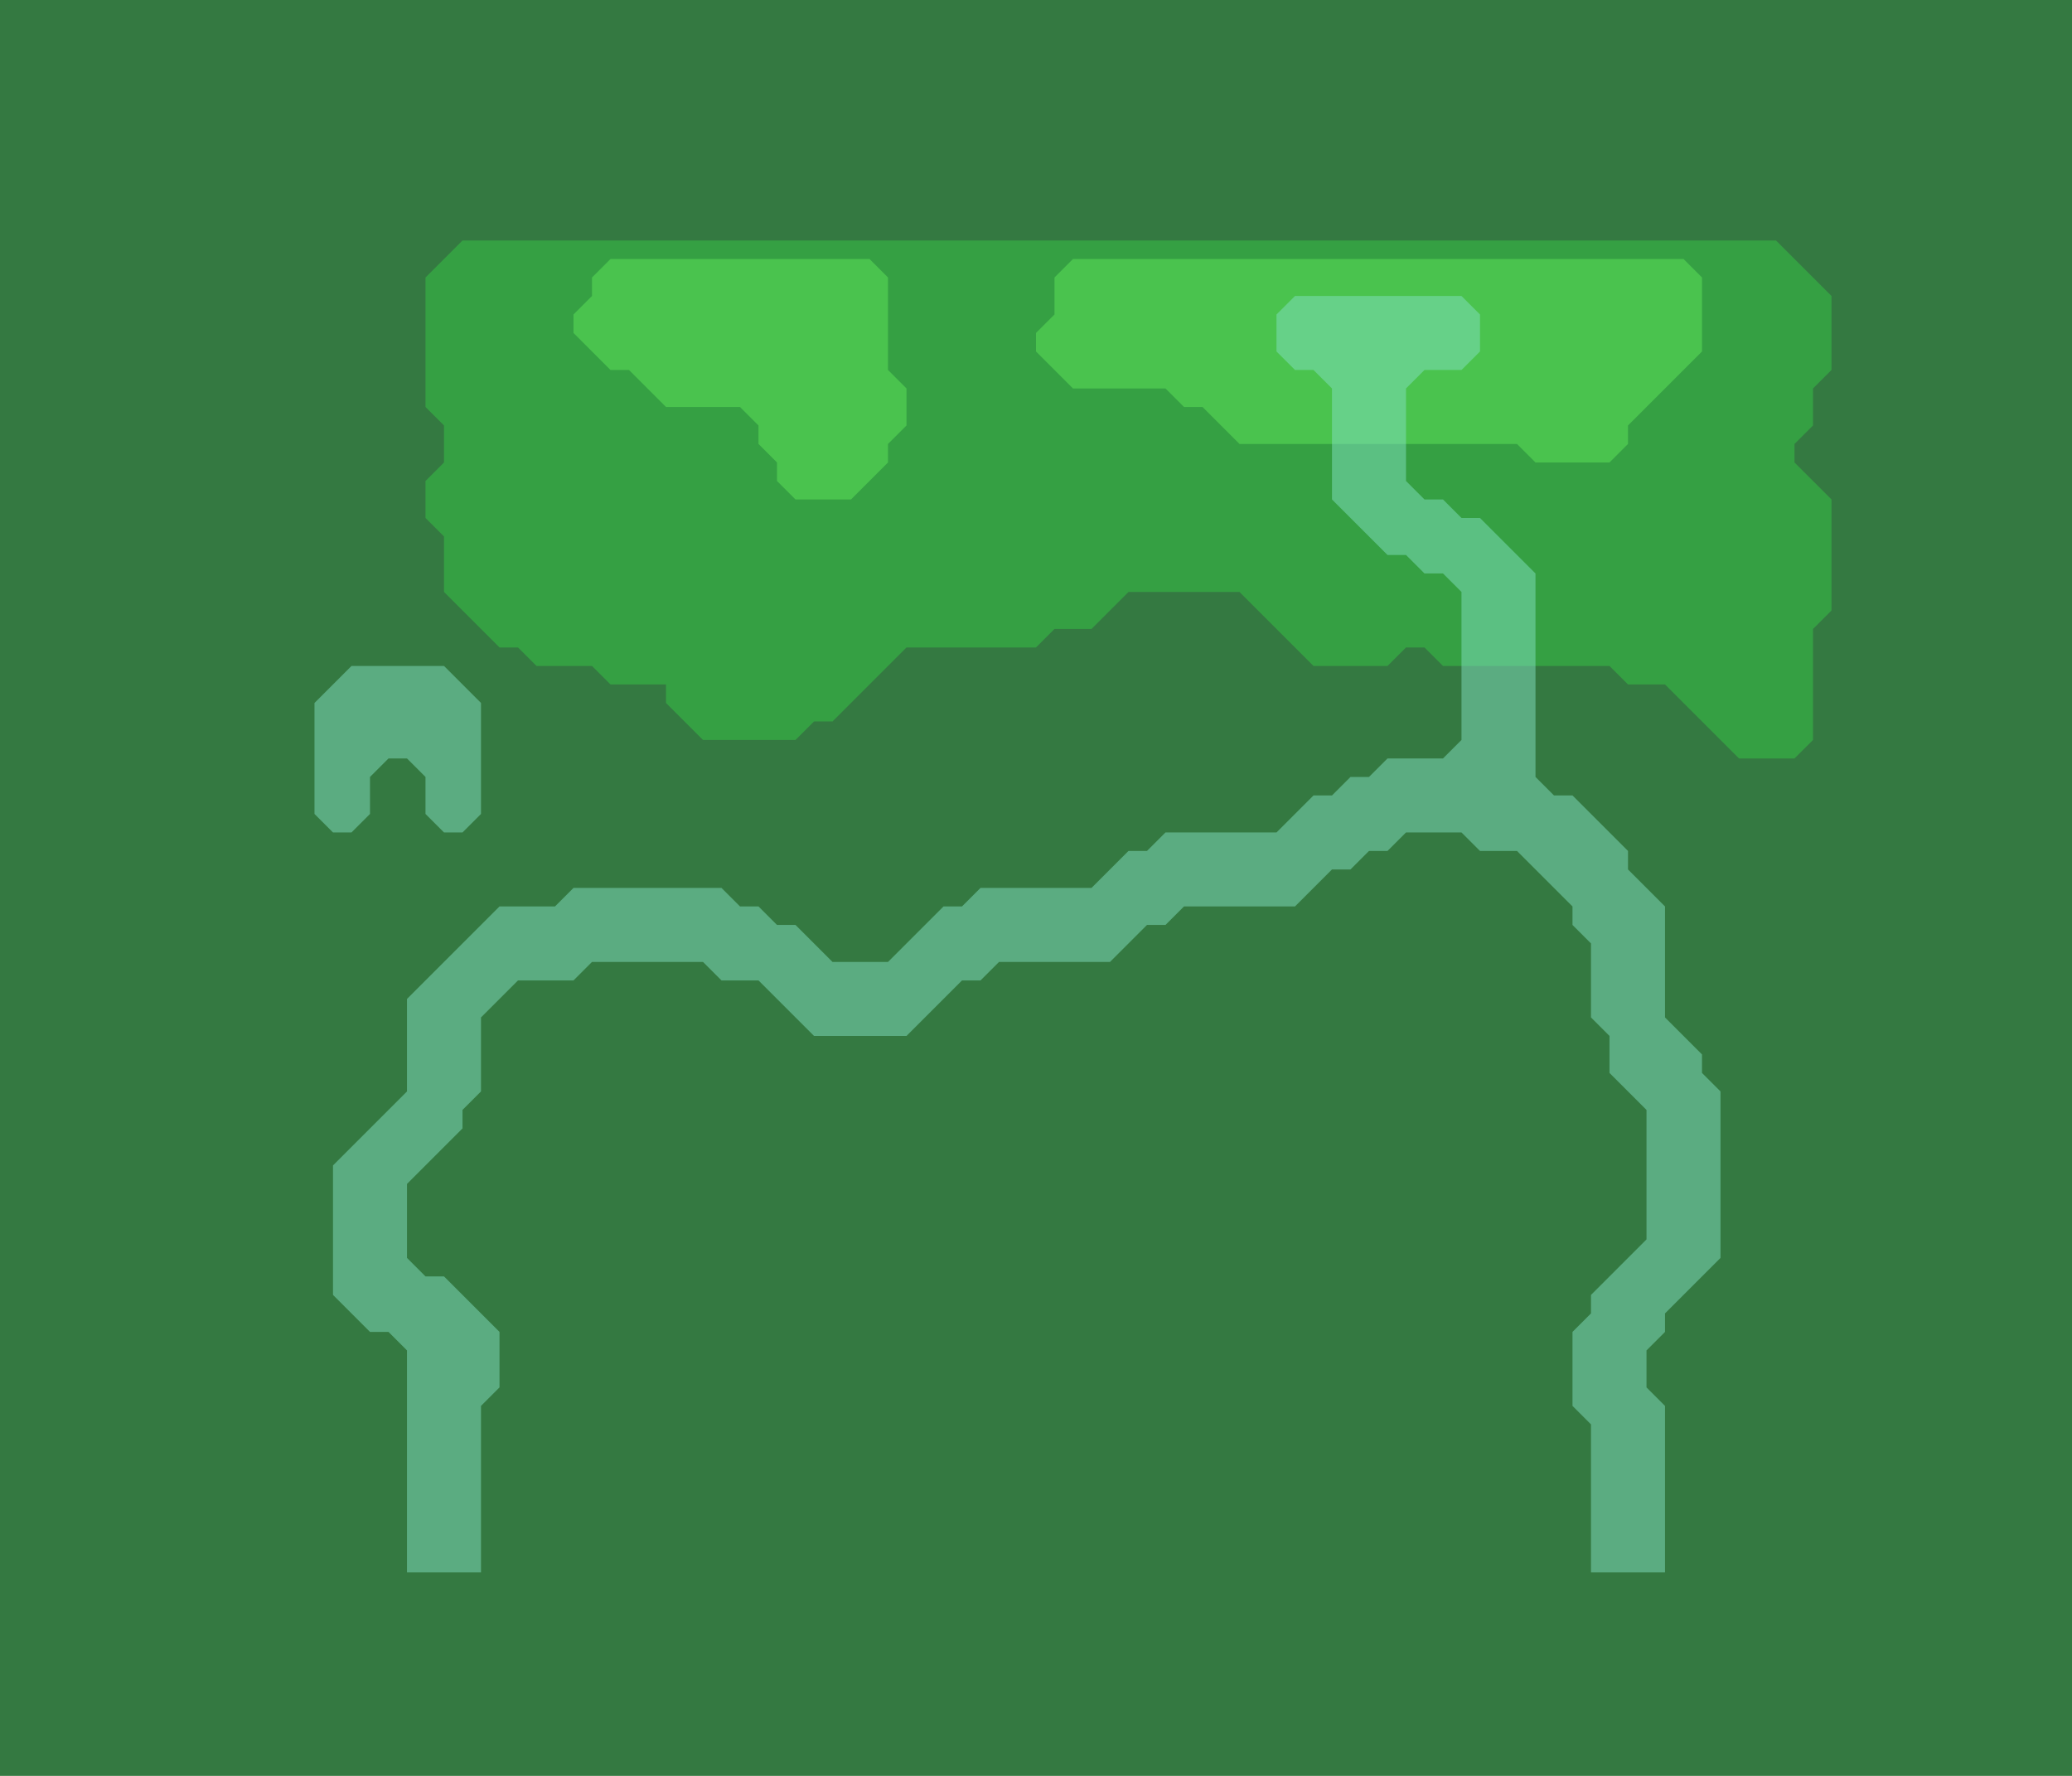
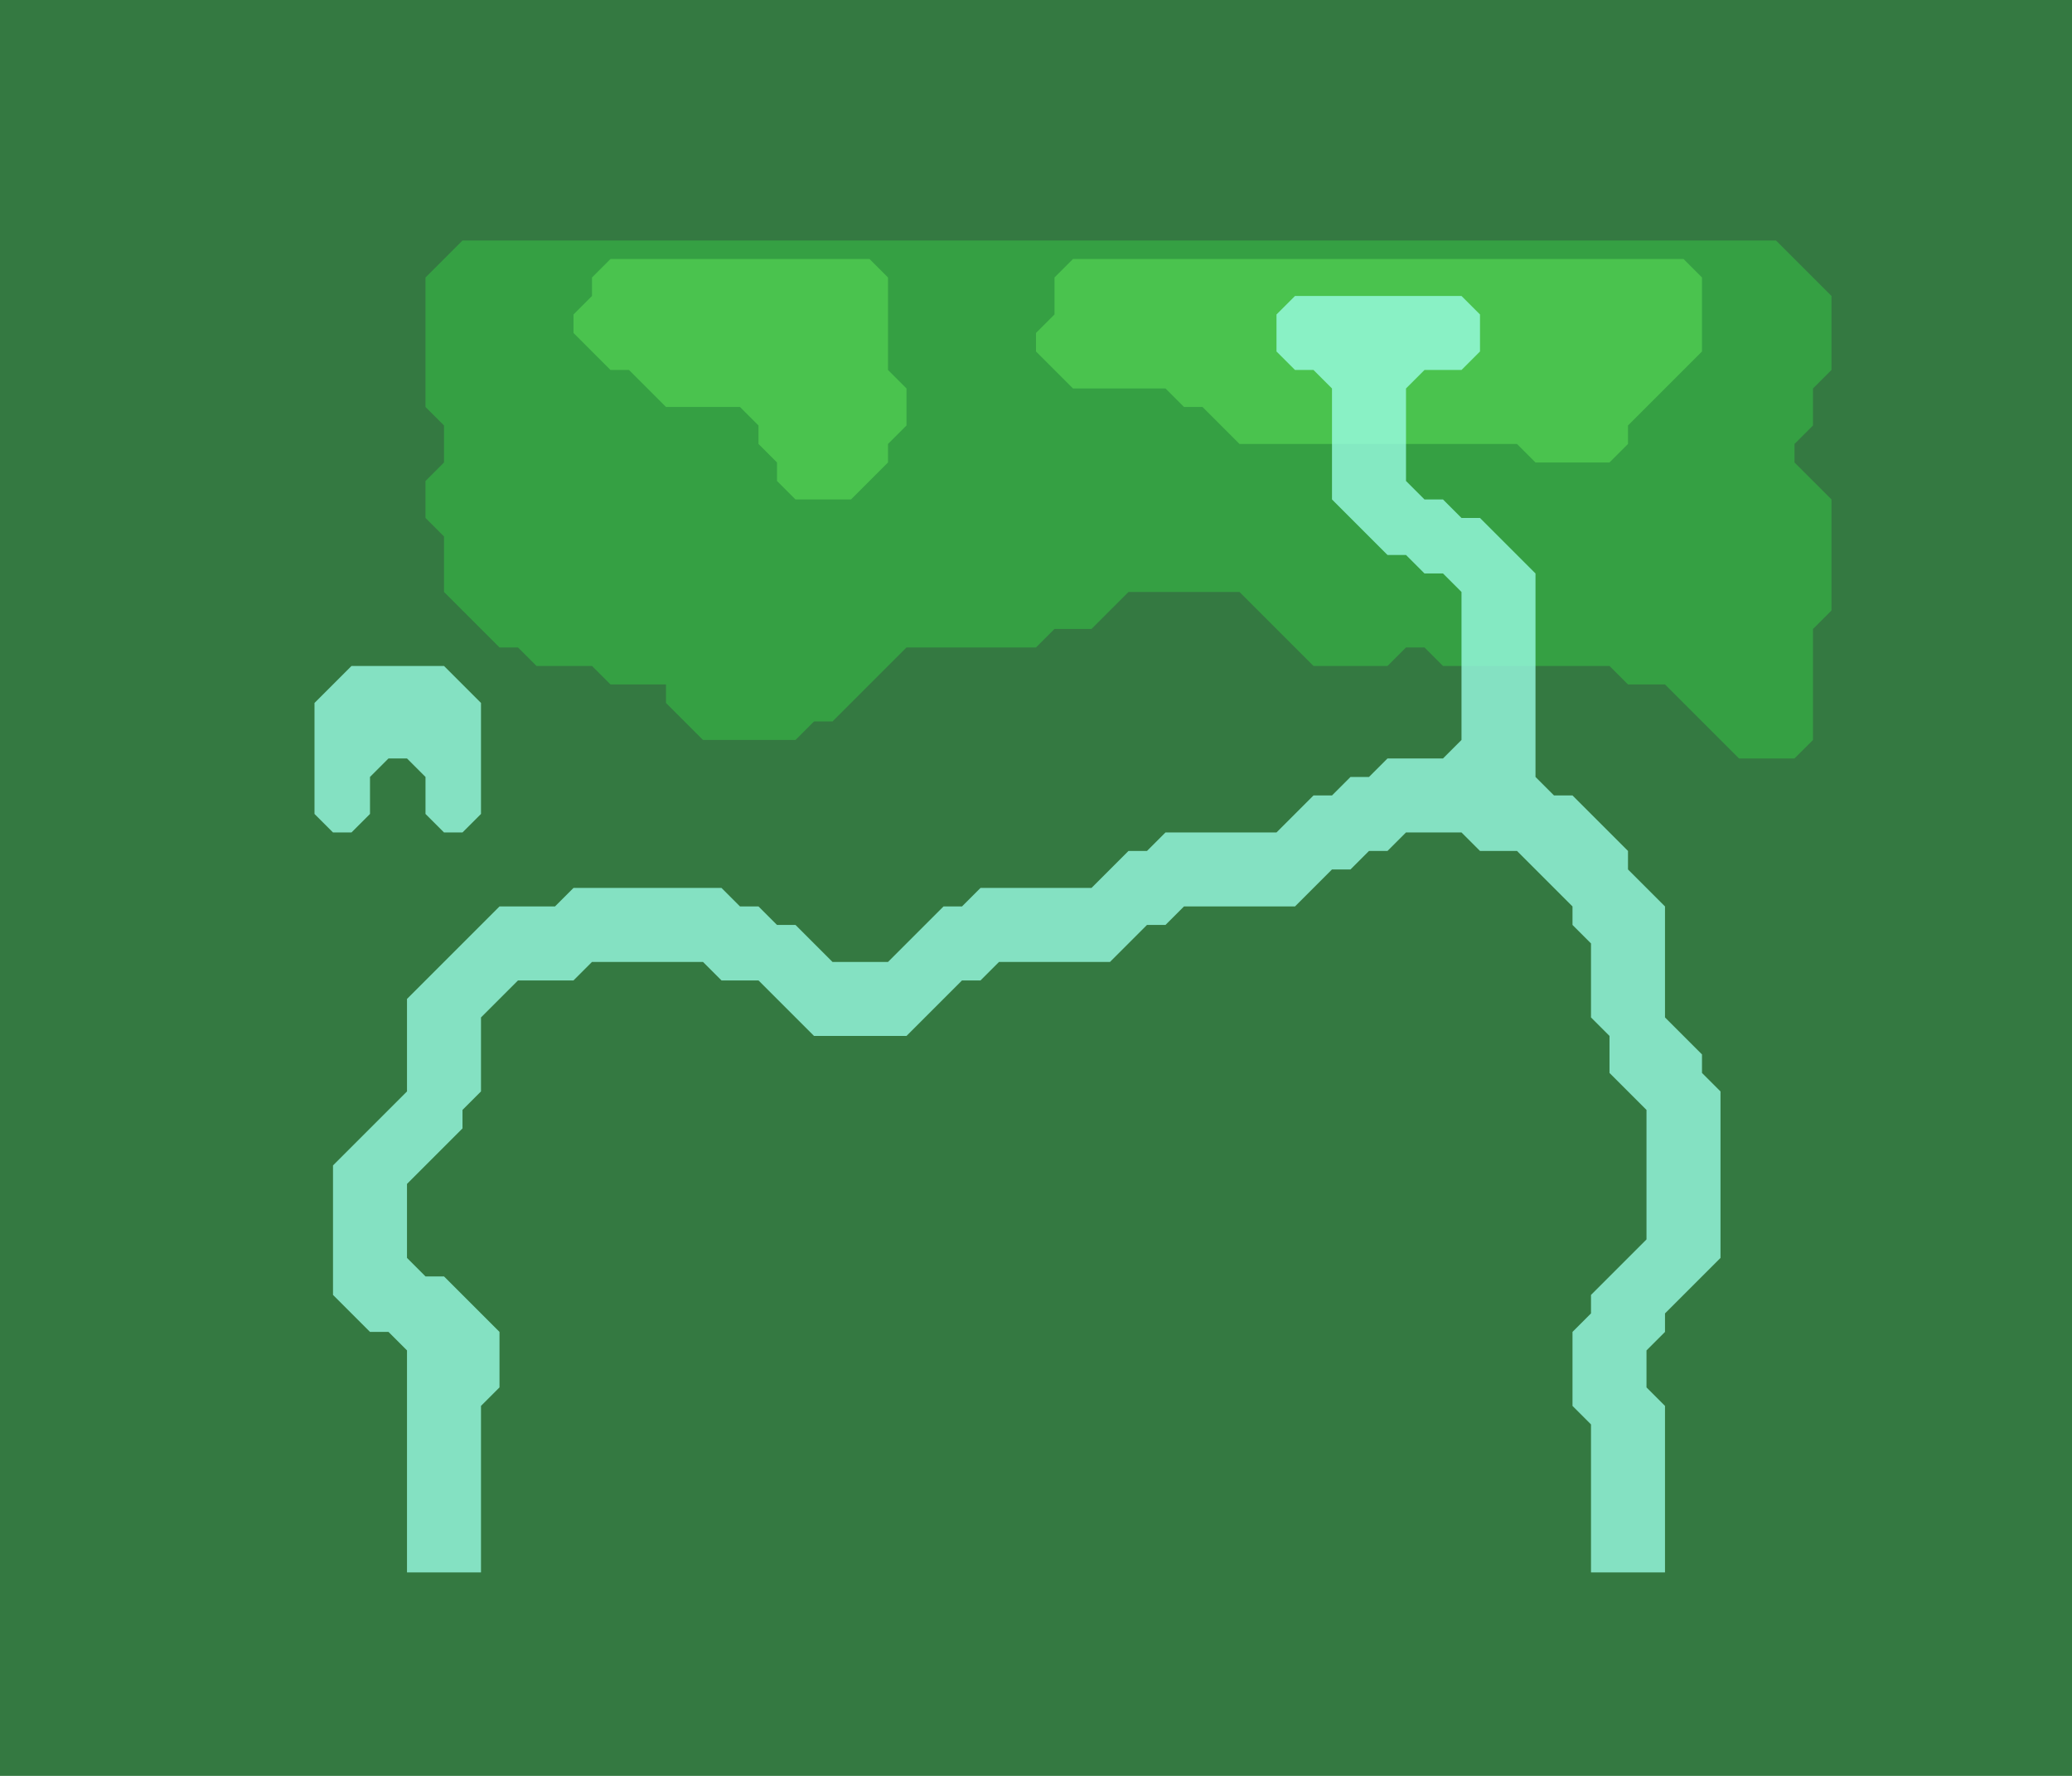
<svg xmlns="http://www.w3.org/2000/svg" viewBox="0 0 112 96" width="448" height="384">
  <rect x="0" y="0" width="112" height="96" fill="#347941" />
  <path d="M25,13L96,13L99,16L99,20L98,21L98,23L97,24L97,25L99,27L99,33L98,34L98,40L97,41L94,41L90,37L88,37L87,36L78,36L77,35L76,35L75,36L71,36L67,32L61,32L59,34L57,34L56,35L49,35L45,39L44,39L43,40L38,40L36,38L36,37L33,37L32,36L29,36L28,35L27,35L24,32L24,29L23,28L23,26L24,25L24,23L23,22L23,15Z" fill="#35a043" fill-rule="evenodd" />
  <path d="M33,14L47,14L48,15L48,20L49,21L49,23L48,24L48,25L46,27L43,27L42,26L42,25L41,24L41,23L40,22L36,22L34,20L33,20L31,18L31,17L32,16L32,15Z M58,14L91,14L92,15L92,19L88,23L88,24L87,25L83,25L82,24L67,24L65,22L64,22L63,21L58,21L56,19L56,18L57,17L57,15Z" fill="#4ac34e" fill-rule="evenodd" />
-   <path d="M70,16L79,16L80,17L80,19L79,20L77,20L76,21L76,26L77,27L78,27L79,28L80,28L83,31L83,42L84,43L85,43L88,46L88,47L90,49L90,55L92,57L92,58L93,59L93,68L90,71L90,72L89,73L89,75L90,76L90,85L86,85L86,77L85,76L85,72L86,71L86,70L89,67L89,60L87,58L87,56L86,55L86,51L85,50L85,49L82,46L80,46L79,45L76,45L75,46L74,46L73,47L72,47L70,49L64,49L63,50L62,50L60,52L54,52L53,53L52,53L49,56L44,56L41,53L39,53L38,52L32,52L31,53L28,53L26,55L26,59L25,60L25,61L22,64L22,68L23,69L24,69L27,72L27,75L26,76L26,85L22,85L22,73L21,72L20,72L18,70L18,63L22,59L22,54L27,49L30,49L31,48L39,48L40,49L41,49L42,50L43,50L45,52L48,52L51,49L52,49L53,48L59,48L61,46L62,46L63,45L69,45L71,43L72,43L73,42L74,42L75,41L78,41L79,40L79,32L78,31L77,31L76,30L75,30L72,27L72,21L71,20L70,20L69,19L69,17Z M19,36L24,36L26,38L26,44L25,45L24,45L23,44L23,42L22,41L21,41L20,42L20,44L19,45L18,45L17,44L17,38Z" fill="#83e1c3" fill-opacity="0.5" fill-rule="evenodd" />
+   <path d="M70,16L79,16L80,17L80,19L79,20L77,20L76,21L76,26L77,27L78,27L79,28L80,28L83,31L83,42L84,43L85,43L88,46L88,47L90,49L90,55L92,57L92,58L93,59L93,68L90,71L90,72L89,73L89,75L90,76L90,85L86,85L86,77L85,76L85,72L86,71L86,70L89,67L89,60L87,58L87,56L86,55L86,51L85,50L85,49L82,46L80,46L79,45L76,45L75,46L74,46L73,47L72,47L70,49L64,49L63,50L62,50L60,52L54,52L53,53L52,53L49,56L44,56L41,53L39,53L38,52L32,52L31,53L28,53L26,55L26,59L25,60L25,61L22,64L22,68L23,69L24,69L27,72L27,75L26,76L26,85L22,85L22,73L21,72L20,72L18,70L18,63L22,59L22,54L27,49L30,49L31,48L39,48L40,49L41,49L42,50L43,50L45,52L48,52L51,49L52,49L53,48L59,48L61,46L62,46L63,45L69,45L71,43L72,43L73,42L74,42L75,41L78,41L79,40L79,32L78,31L77,31L76,30L75,30L72,27L72,21L71,20L70,20L69,19L69,17Z M19,36L24,36L26,38L26,44L25,45L24,45L23,44L23,42L22,41L21,41L20,42L20,44L19,45L18,45L17,44L17,38Z" fill="#9CFFE8" fill-opacity="0.77" fill-rule="evenodd" />
</svg>
